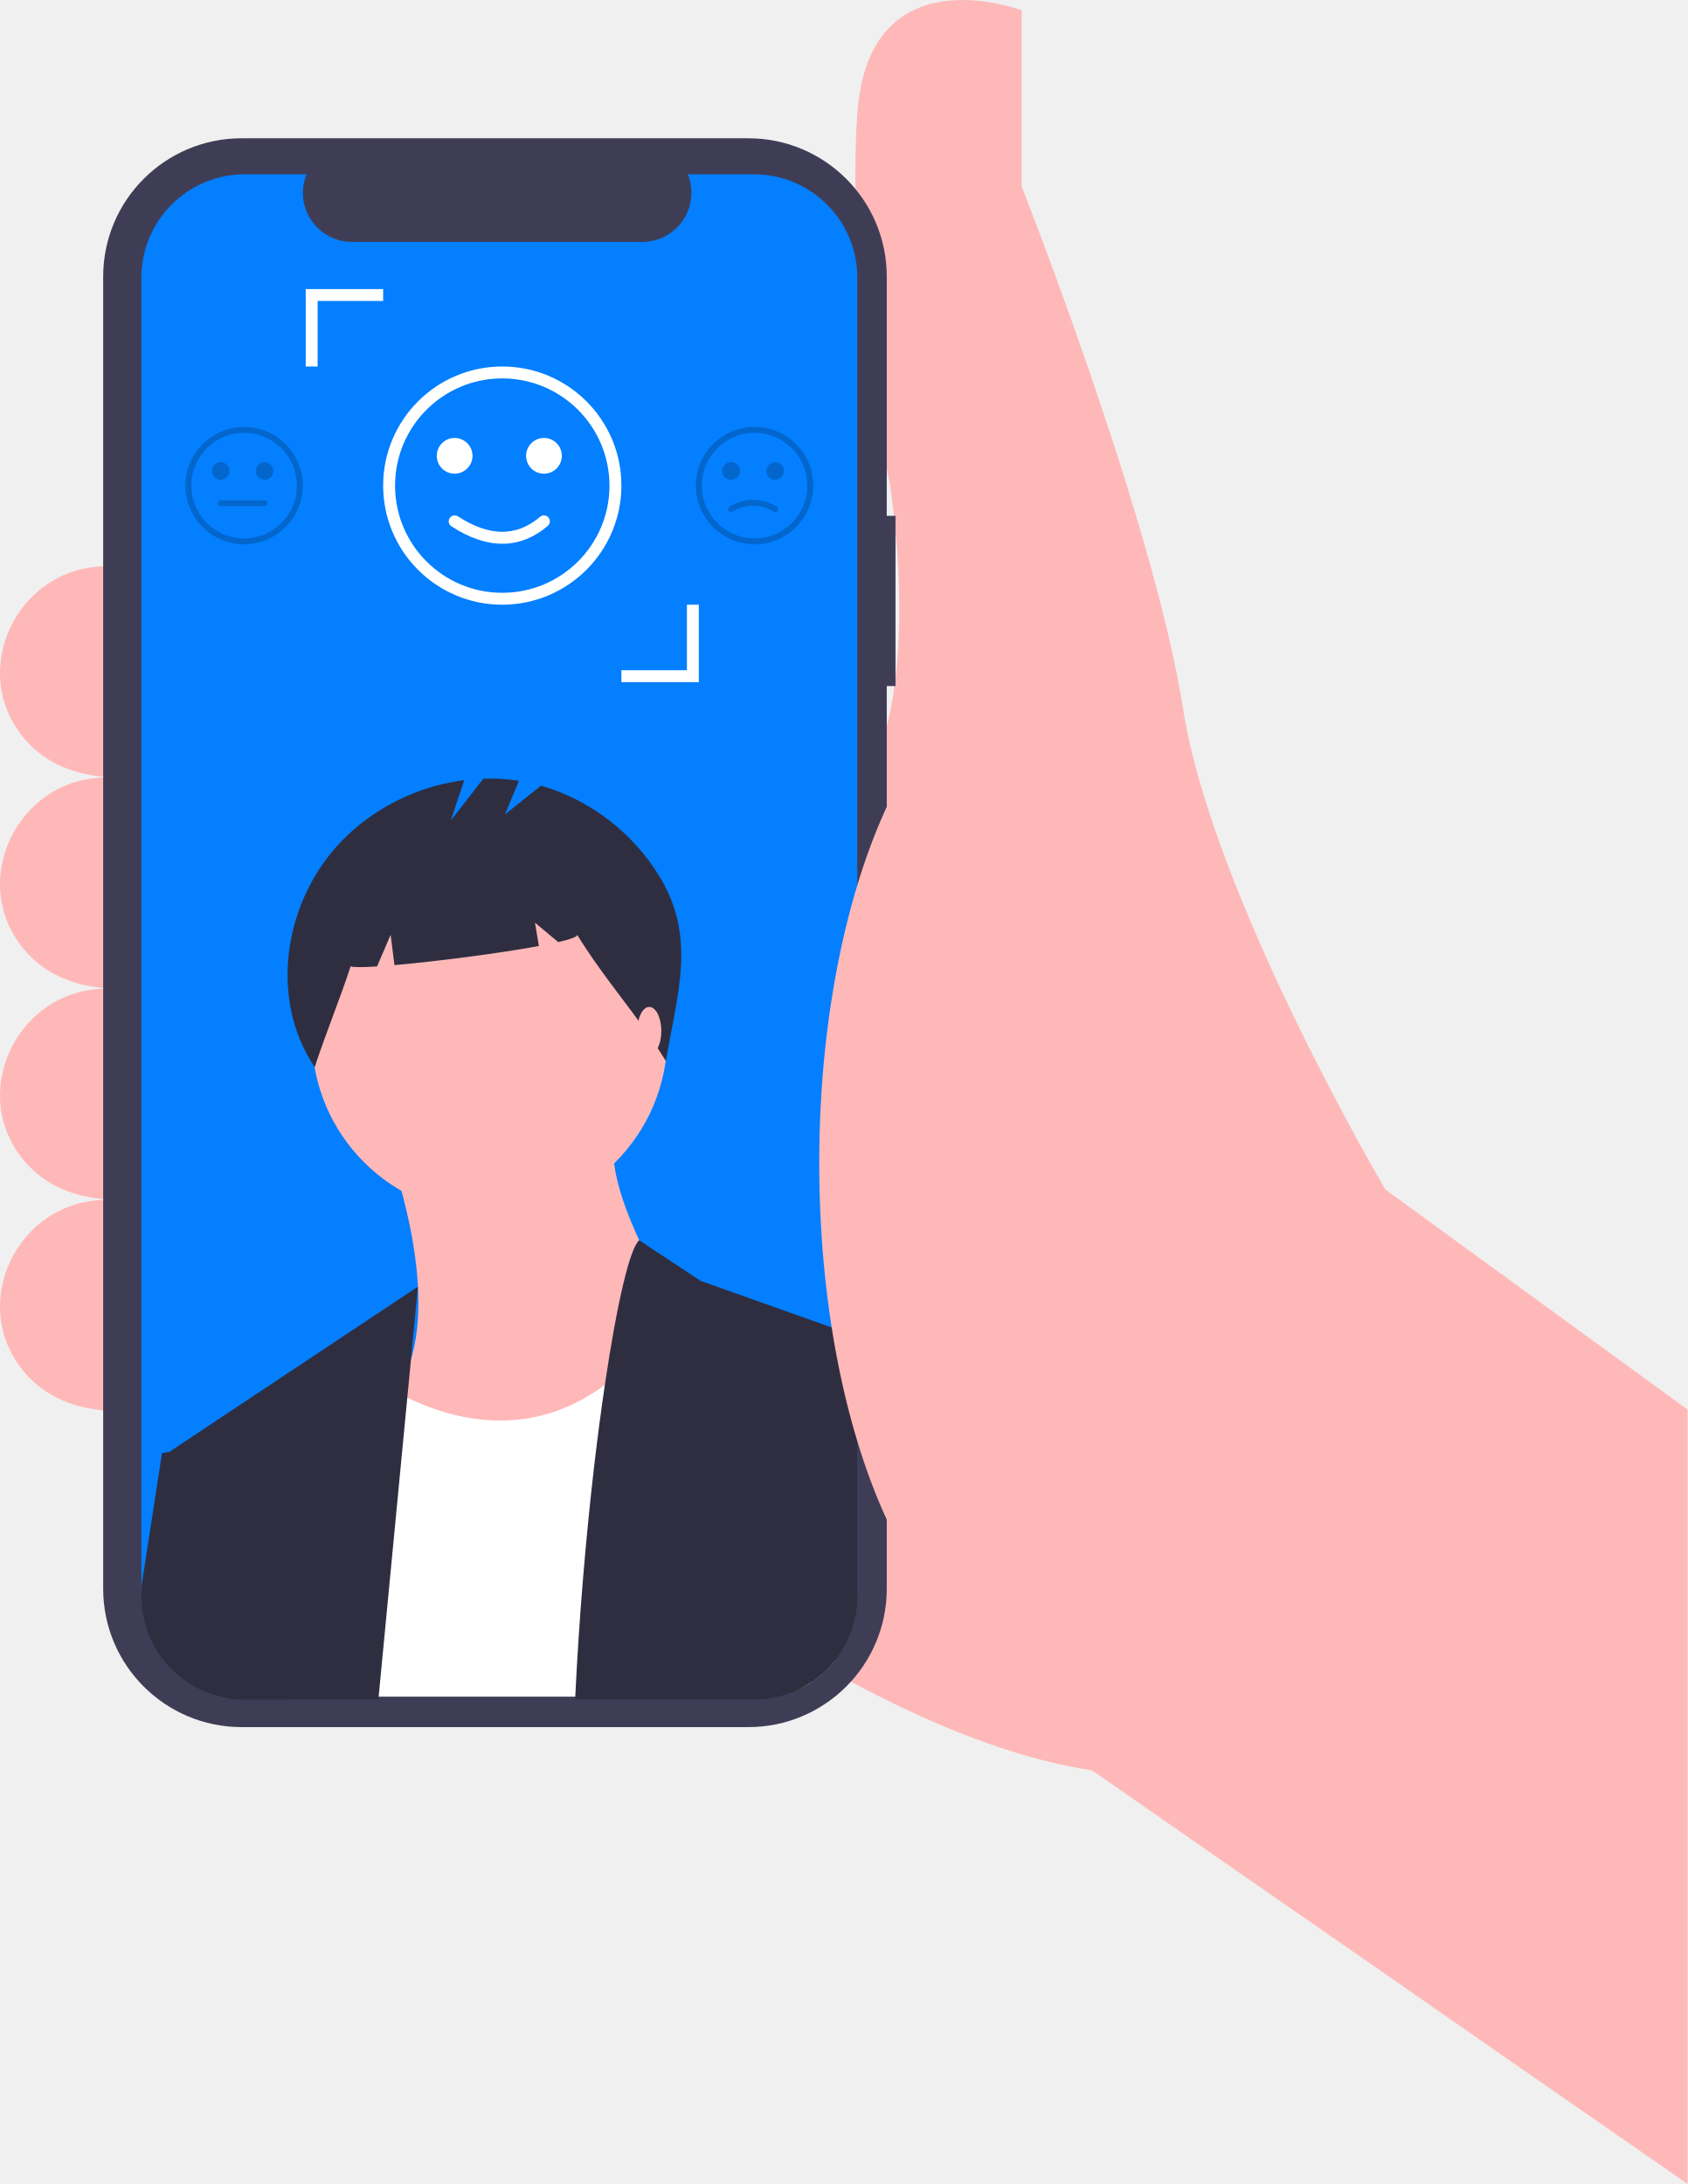
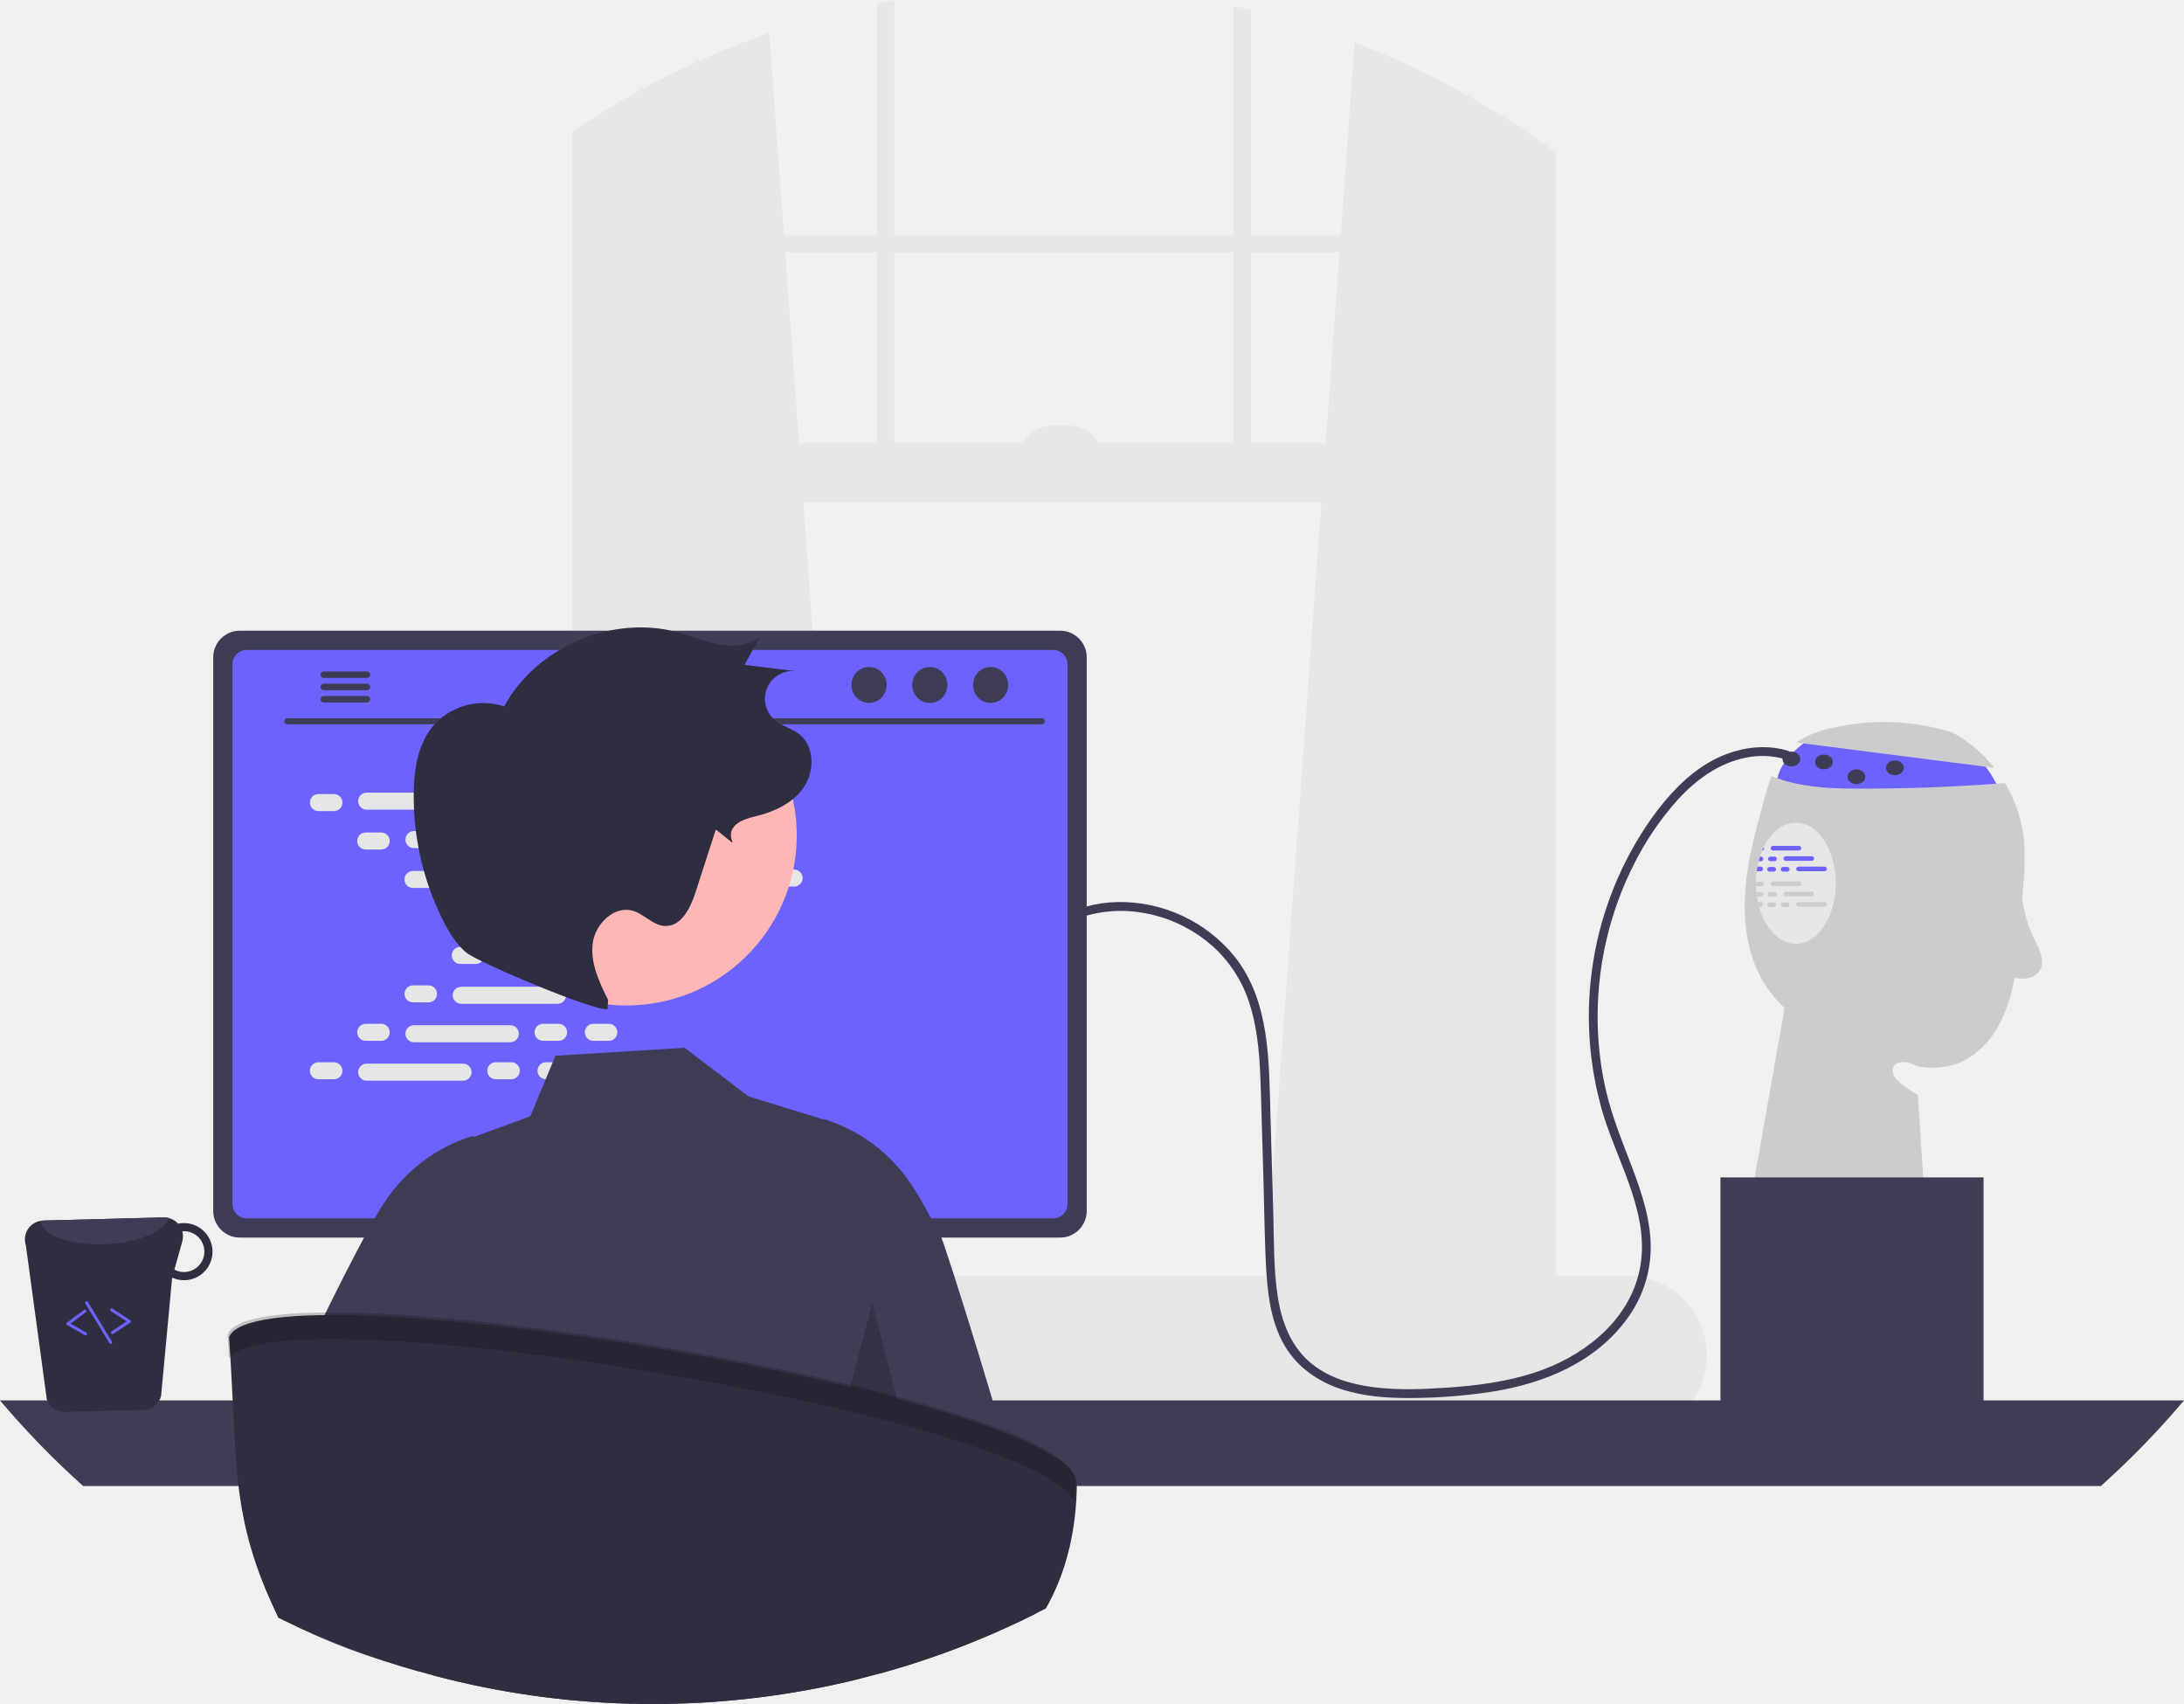
- <svg xmlns="http://www.w3.org/2000/svg" id="b878182f-c13f-4955-8361-14219c844ca9" data-name="Layer 1" width="608.157" height="787.141" viewBox="0 0 608.157 787.141">
-   <path d="M904.078,564.467,795.186,485.176s-62.375-105.721-72.947-173.382S664.092,123.611,664.092,123.611V60.178S609.117,39.034,604.888,97.181,616.518,230.389,616.518,230.389s15.858,95.149-20.087,119.465L465.337,564.467S591.145,679.703,689.465,694.504L904.078,843.57Z" transform="translate(-295.9216 -56.42973)" fill="#ffb8b8" />
-   <path d="M337.943,260.519h-3.59c-32.341,0-50.52,38.182-29.27,62.561,6.84,7.847,17.236,13.279,32.859,13.558Z" transform="translate(-295.9216 -56.42973)" fill="#ffb8b8" />
-   <path d="M337.943,336.638h-3.59c-32.341,0-50.52,38.182-29.27,62.561,6.84,7.847,17.236,13.279,32.859,13.558Z" transform="translate(-295.9216 -56.42973)" fill="#ffb8b8" />
-   <path d="M337.943,412.758h-3.59c-32.341,0-50.52,38.182-29.27,62.561,6.84,7.847,17.236,13.279,32.859,13.558Z" transform="translate(-295.9216 -56.42973)" fill="#ffb8b8" />
-   <path d="M337.943,488.877h-3.59c-32.341,0-50.52,38.182-29.27,62.561,6.84,7.847,17.236,13.279,32.859,13.558Z" transform="translate(-295.9216 -56.42973)" fill="#ffb8b8" />
-   <path d="M618.632,242.345h-3.146V156.152a49.886,49.886,0,0,0-49.886-49.886H382.989a49.886,49.886,0,0,0-49.886,49.886V629.012a49.886,49.886,0,0,0,49.886,49.886H565.6a49.886,49.886,0,0,0,49.886-49.886V303.698H618.632Z" transform="translate(-295.9216 -56.42973)" fill="#3f3d56" />
-   <path d="M604.867,156.501V628.661a37.403,37.403,0,0,1-13.68,28.862,34.617,34.617,0,0,1-2.95,2.167,37.086,37.086,0,0,1-20.626,6.227H384.122a36.828,36.828,0,0,1-8.828-1.057,37.255,37.255,0,0,1-28.428-36.199V156.501a37.259,37.259,0,0,1,37.256-37.256h22.265a17.695,17.695,0,0,0,16.387,24.379H527.384a17.717,17.717,0,0,0,16.397-24.379h23.829A37.259,37.259,0,0,1,604.867,156.501Z" transform="translate(-295.9216 -56.42973)" fill="#037fff" />
-   <path d="M437.36,475.053s18.012,50.032,4.003,78.05,22.014,60.039,22.014,60.039,94.061-48.031,82.053-72.047S513.409,485.059,517.412,465.046Z" transform="translate(-295.9216 -56.42973)" fill="#ffb8b8" />
-   <circle cx="176.461" cy="373.594" r="64.041" fill="#ffb8b8" />
-   <path d="M596.896,654.744a37.253,37.253,0,0,1-5.709,5.836,34.617,34.617,0,0,1-2.95,2.167c-5.91,3.933-12.993,5.17-20.626,5.17H405.541l2.802-77.789,18.015-40.026a83.594,83.594,0,0,0,12.93,8.341c1.078.581,2.22,1.163,3.415,1.734,16.873,8.151,44.456,15.319,71.192-4.641,8.415-6.28,16.746-15.256,24.644-27.731l49.921,28.302,2.622,30.659Z" transform="translate(-295.9216 -56.42973)" fill="#fff" />
-   <path d="M446.529,520.151l-2.506,26.187-1.322,13.839-1.977,20.605L432.278,668.974H384.122a36.828,36.828,0,0,1-8.828-1.057l-18.988-87.801.55-.359Z" transform="translate(-295.9216 -56.42973)" fill="#2f2e41" />
-   <path d="M604.867,538.144V631.718a37.403,37.403,0,0,1-13.68,28.862,34.617,34.617,0,0,1-2.95,2.167,37.086,37.086,0,0,1-20.626,6.227H503.174c1.406-29.57,3.891-58.432,6.798-83.572,1.248-10.71,2.569-20.742,3.922-29.866,4.356-29.412,9.029-49.382,12.38-52.078l22.159,14.621Z" transform="translate(-295.9216 -56.42973)" fill="#2f2e41" />
-   <path d="M402.338,652.164l-2.305,16.81h-15.911a36.828,36.828,0,0,1-8.828-1.057A37.255,37.255,0,0,1,346.866,631.718v-3.383l7.443-48.219,2.548-.359,11.46-1.639Z" transform="translate(-295.9216 -56.42973)" fill="#2f2e41" />
-   <path d="M604.867,550.345V631.718a37.403,37.403,0,0,1-13.68,28.862,34.617,34.617,0,0,1-2.95,2.167l-9.79-42.606,12.634-33.376Z" transform="translate(-295.9216 -56.42973)" fill="#2f2e41" />
-   <path d="M533.453,372.102a74.816,74.816,0,0,0-42.558-32.535L477.883,349.976l5.059-12.141a68.871,68.871,0,0,0-12.86-.743L458.374,352.144l4.845-14.537c-20.229,2.579-39.461,13.598-51.118,30.406-14.9,21.485-17.415,51.364-2.76,73.017,4.023-12.363,8.906-23.964,12.929-36.327.928.397,4.446.372,9.532.046l4.895-11.421,1.367,10.938c15.171-1.322,37.672-4.223,52.055-6.882l-1.398-8.391,8.367,6.973c4.406-1.014,7.023-1.934,6.806-2.637,10.696,17.244,21.295,28.258,31.991,45.502C539.946,414.508,547.114,394.29,533.453,372.102Z" transform="translate(-295.9216 -56.42973)" fill="#2f2e41" />
-   <ellipse cx="233.985" cy="371.582" rx="4.335" ry="8.671" fill="#ffb8b8" />
-   <ellipse cx="375.042" cy="419.232" rx="79.819" ry="178.668" fill="#ffb8b8" />
-   <path d="M383.89,252.59a21.144,21.144,0,1,1,21.144-21.144A21.168,21.168,0,0,1,383.89,252.59Zm0-40.174a19.03,19.03,0,1,0,19.03,19.03A19.051,19.051,0,0,0,383.89,212.416Z" transform="translate(-295.9216 -56.42973)" opacity="0.2" />
-   <circle cx="79.511" cy="169.73" r="3.172" opacity="0.2" />
-   <circle cx="95.369" cy="169.73" r="3.172" opacity="0.2" />
-   <path d="M391.291,238.847H375.432a1.057,1.057,0,0,1,0-2.114h15.858a1.057,1.057,0,0,1,0,2.114Z" transform="translate(-295.9216 -56.42973)" opacity="0.2" />
-   <path d="M567.845,252.59a21.144,21.144,0,1,1,21.144-21.144A21.168,21.168,0,0,1,567.845,252.59Zm0-40.174a19.03,19.03,0,1,0,19.03,19.03A19.052,19.052,0,0,0,567.845,212.416Z" transform="translate(-295.9216 -56.42973)" opacity="0.2" />
-   <circle cx="263.465" cy="169.73" r="3.172" opacity="0.2" />
-   <circle cx="279.323" cy="169.73" r="3.172" opacity="0.2" />
-   <path d="M575.244,240.961a1.055,1.055,0,0,1-.527-.141,13.822,13.822,0,0,0-14.803,0,1.057,1.057,0,1,1-1.055-1.833,15.978,15.978,0,0,1,16.913,0,1.057,1.057,0,0,1-.529,1.973Z" transform="translate(-295.9216 -56.42973)" opacity="0.2" />
-   <path d="M476.925,274.375a42.929,42.929,0,1,1,42.929-42.929A42.978,42.978,0,0,1,476.925,274.375Zm0-81.565a38.636,38.636,0,1,0,38.636,38.636A38.68,38.68,0,0,0,476.925,192.81Z" transform="translate(-295.9216 -56.42973)" fill="#fff" />
-   <circle cx="163.831" cy="164.284" r="6.439" fill="#fff" />
-   <circle cx="196.028" cy="164.284" r="6.439" fill="#fff" />
-   <path d="M476.948,252.405q-8.661,0-18.362-6.279a2.146,2.146,0,0,1,2.335-3.601c11.377,7.375,21.07,7.429,29.642.163a2.146,2.146,0,0,1,2.775,3.274C488.273,250.257,482.795,252.405,476.948,252.405Z" transform="translate(-295.9216 -56.42973)" fill="#fff" />
-   <polygon points="251.836 245.849 223.932 245.849 223.932 241.557 247.543 241.557 247.543 217.946 251.836 217.946 251.836 245.849" fill="#fff" />
-   <polygon points="114.463 132.087 110.17 132.087 110.17 104.183 138.074 104.183 138.074 108.476 114.463 108.476 114.463 132.087" fill="#fff" />
+ <svg xmlns="http://www.w3.org/2000/svg" data-name="Layer 1" width="738.82" height="576.27" viewBox="0 0 738.82 576.27">
+   <path d="M844.969,410.389s-17.37,9.661-12.37,20.661,76,2,76,2-5-15-14-18S844.969,410.389,844.969,410.389Z" transform="translate(-230.59 -161.865)" fill="#6c63ff" />
+   <path d="M838.197,412.965a33.803,33.803,0,0,1,11.446-4.733,77.516,77.516,0,0,1,41.177,1.284l-.245-.199a45.946,45.946,0,0,1,14.666,12.228Z" transform="translate(-230.59 -161.865)" fill="#ccc" />
+   <path d="M915.119,460.27q-.36,5.385-.72,10.76a172.674,172.674,0,0,1-2.45,22.38c-1.22,6.19-3.16,12.33-6.63,17.6-3.47,5.26-8.62,9.61-14.72,11.21a26.973,26.973,0,0,1-11.42.25c-7.13-4.05-11.96,1.13-4.84,6.4a55.187,55.187,0,0,0,5.03,3.31l3.23,49.87-60-13,11.71-66.34a39.59,39.59,0,0,1-4.9-5.35c-6.71-8.91-9.02-20.52-8.58-31.66.45-11.15,3.42-22.02,6.37-32.77a84.278,84.278,0,0,1,2.72-8.61c1.31.54,2.64,1.03,3.99,1.44,8.63,2.62,17.8,2.83,26.82,2.82q24.075-.015,48.09-1.88a46.142,46.142,0,0,1,6.53,19.94A92.569,92.569,0,0,1,915.119,460.27Z" transform="translate(-230.59 -161.865)" fill="#ccc" />
+   <path d="M658.5,595.645l92.37,8.2.99.09V209.795q-.495-.345-.99-.69a288.323,288.323,0,0,0-62.01-32.94l-4.72,65.1-.43,5.96-4.67,64.56L677.6,331.645l-18.93,261.7Z" transform="translate(-230.59 -161.865)" fill="#e6e6e6" />
+   <path d="M430.07,202.455c-.66.42-1.32.84-1.98,1.28v400.2l1.98-.18,91.37-8.11-.17-2.3L502.34,331.645l-1.44-19.86-4.67-64.56-.43-5.96-4.95-68.27A287.687,287.687,0,0,0,430.07,202.455Z" transform="translate(-230.59 -161.865)" fill="#e6e6e6" />
+   <path d="M428.09,203.735c-1.33.86-2.66,1.74-3.97,2.63v403.03c0,10.07,5.97,18.51,13.95,20.66a15.249,15.249,0,0,0,4,.53h296.8a15.118,15.118,0,0,0,3.99-.53,17.06,17.06,0,0,0,7.78-4.66,22.919,22.919,0,0,0,6.18-16V213.375c-1.64-1.21-3.29-2.41-4.96-3.58q-.495-.345-.99-.69v400.29a16.108,16.108,0,0,1-.46,3.85c-1.41,5.95-6.06,10.31-11.54,10.31H442.07c-6.62,0-12-6.35-12-14.16V202.455C429.41,202.875,428.75,203.295,428.09,203.735Z" transform="translate(-230.59 -161.865)" fill="#e6e6e6" />
+   <rect x="196.503" y="79.404" width="326.752" height="5.959" fill="#e6e6e6" />
+   <path d="M653.77,165.255c-1.98-.49-3.96-.95-5.96-1.38v161.81h5.96Z" transform="translate(-230.59 -161.865)" fill="#e6e6e6" />
+   <path d="M533.13,161.865c-1.99.37-3.98.75-5.96,1.16v162.66h5.96Z" transform="translate(-230.59 -161.865)" fill="#e6e6e6" />
+   <path d="M363.03,620.155a26.711,26.711,0,0,0,1.93,9.98,25.54,25.54,0,0,0,1.75,3.56,27.096,27.096,0,0,0,3.02,4.18,26.76,26.76,0,0,0,20.12,9.11H781.16a26.82,26.82,0,0,0,0-53.64H389.85A26.846,26.846,0,0,0,363.03,620.155Z" transform="translate(-230.59 -161.865)" fill="#e6e6e6" />
+   <rect x="427.093" y="311.784" width="324.766" height="19.863" transform="translate(948.3611 481.5662) rotate(-180)" fill="#e6e6e6" />
+   <path d="M575.571,305.825h27.809a0,0,0,0,1,0,0v0a10.925,10.925,0,0,1-10.925,10.925h-5.959a10.925,10.925,0,0,1-10.925-10.925v0A0,0,0,0,1,575.571,305.825Z" transform="translate(948.3611 460.7097) rotate(-180)" fill="#e6e6e6" />
+   <path d="M230.59,635.475a289.004,289.004,0,0,0,28.12,28.95H941.29a289.004,289.004,0,0,0,28.12-28.95Z" transform="translate(-230.59 -161.865)" fill="#3f3d56" />
+   <path d="M415.75,538.665v102.56H487.6V538.665a3.448,3.448,0,0,0-2.43-3.3,3.175,3.175,0,0,0-1.03-.16H419.22A3.463,3.463,0,0,0,415.75,538.665Zm28.04,35.24a7.67,7.67,0,0,1,15.34,0v11.9a7.67,7.67,0,0,1-15.34,0Z" transform="translate(-230.59 -161.865)" fill="#2f2e41" />
+   <path d="M415.53,637.945v9.89a1.946,1.946,0,0,0,1.93,1.94h68.43a1.94,1.94,0,0,0,1.93-1.94v-9.89Z" transform="translate(-230.59 -161.865)" fill="#3f3d56" />
+   <path d="M302.72,384.145v187.26a9.007,9.007,0,0,0,9,9h277.5a9.007,9.007,0,0,0,9-9V384.145a9.011,9.011,0,0,0-9-8.99H311.72A9.012,9.012,0,0,0,302.72,384.145Z" transform="translate(-230.59 -161.865)" fill="#3f3d56" />
+   <path d="M309.23,386.475v182.62a4.818,4.818,0,0,0,4.81,4.81H586.91a4.818,4.818,0,0,0,4.81-4.81V386.475a4.82,4.82,0,0,0-4.81-4.82H314.04A4.821,4.821,0,0,0,309.23,386.475Z" transform="translate(-230.59 -161.865)" fill="#6c63ff" />
+   <path d="M364.87,652.105a2.948,2.948,0,0,0,2.32,1.11H529.53a2.987,2.987,0,0,0,2.92-3.6l-2.52-11.97a2.993,2.993,0,0,0-1.86-2.17,2.895,2.895,0,0,0-1.06-.2H369.7a2.894,2.894,0,0,0-1.06.2,2.992,2.992,0,0,0-1.86,2.17l-2.52,11.97A2.985,2.985,0,0,0,364.87,652.105Z" transform="translate(-230.59 -161.865)" fill="#2f2e41" />
+   <rect x="520.857" y="637.431" width="5" height="3" rx="0.488" transform="translate(816.124 1115.997) rotate(-180)" fill="#3f3d56" />
+   <rect x="510.857" y="637.431" width="5" height="3" rx="0.488" transform="translate(796.124 1115.997) rotate(-180)" fill="#3f3d56" />
+   <rect x="500.857" y="637.431" width="5" height="3" rx="0.488" transform="translate(776.124 1115.997) rotate(-180)" fill="#3f3d56" />
+   <rect x="490.857" y="637.431" width="5" height="3" rx="0.488" transform="translate(756.124 1115.997) rotate(-180)" fill="#3f3d56" />
+   <rect x="480.857" y="637.431" width="5" height="3" rx="0.488" transform="translate(736.124 1115.997) rotate(-180)" fill="#3f3d56" />
+   <rect x="470.857" y="637.431" width="5" height="3" rx="0.488" transform="translate(716.124 1115.997) rotate(-180)" fill="#3f3d56" />
+   <rect x="460.857" y="637.431" width="5" height="3" rx="0.488" transform="translate(696.124 1115.997) rotate(-180)" fill="#3f3d56" />
+   <rect x="450.857" y="637.431" width="5" height="3" rx="0.488" transform="translate(676.124 1115.997) rotate(-180)" fill="#3f3d56" />
+   <rect x="440.857" y="637.431" width="5" height="3" rx="0.488" transform="translate(656.124 1115.997) rotate(-180)" fill="#3f3d56" />
+   <rect x="430.857" y="637.431" width="5" height="3" rx="0.488" transform="translate(636.124 1115.997) rotate(-180)" fill="#3f3d56" />
+   <rect x="420.857" y="637.431" width="5" height="3" rx="0.488" transform="translate(616.124 1115.997) rotate(-180)" fill="#3f3d56" />
+   <rect x="410.857" y="637.431" width="5" height="3" rx="0.488" transform="translate(596.124 1115.997) rotate(-180)" fill="#3f3d56" />
+   <rect x="400.857" y="637.431" width="5" height="3" rx="0.488" transform="translate(576.124 1115.997) rotate(-180)" fill="#3f3d56" />
+   <rect x="390.857" y="637.431" width="5" height="3" rx="0.488" transform="translate(556.124 1115.997) rotate(-180)" fill="#3f3d56" />
+   <rect x="380.857" y="637.431" width="5" height="3" rx="0.488" transform="translate(536.124 1115.997) rotate(-180)" fill="#3f3d56" />
+   <rect x="370.857" y="637.431" width="5" height="3" rx="0.488" transform="translate(516.124 1115.997) rotate(-180)" fill="#3f3d56" />
+   <rect x="520.975" y="642.431" width="5" height="3" rx="0.488" transform="translate(816.3603 1125.997) rotate(-180)" fill="#3f3d56" />
+   <rect x="510.975" y="642.431" width="5" height="3" rx="0.488" transform="translate(796.3603 1125.997) rotate(-180)" fill="#3f3d56" />
+   <rect x="500.975" y="642.431" width="5" height="3" rx="0.488" transform="translate(776.3603 1125.997) rotate(-180)" fill="#3f3d56" />
+   <rect x="490.975" y="642.431" width="5" height="3" rx="0.488" transform="translate(756.3603 1125.997) rotate(-180)" fill="#3f3d56" />
+   <rect x="480.975" y="642.431" width="5" height="3" rx="0.488" transform="translate(736.3603 1125.997) rotate(-180)" fill="#3f3d56" />
+   <rect x="470.975" y="642.431" width="5" height="3" rx="0.488" transform="translate(716.3603 1125.997) rotate(-180)" fill="#3f3d56" />
+   <rect x="460.975" y="642.431" width="5" height="3" rx="0.488" transform="translate(696.3603 1125.997) rotate(-180)" fill="#3f3d56" />
+   <rect x="450.975" y="642.431" width="5" height="3" rx="0.488" transform="translate(676.3603 1125.997) rotate(-180)" fill="#3f3d56" />
+   <rect x="440.975" y="642.431" width="5" height="3" rx="0.488" transform="translate(656.3603 1125.997) rotate(-180)" fill="#3f3d56" />
+   <rect x="430.975" y="642.431" width="5" height="3" rx="0.488" transform="translate(636.3603 1125.997) rotate(-180)" fill="#3f3d56" />
+   <rect x="420.975" y="642.431" width="5" height="3" rx="0.488" transform="translate(616.3603 1125.997) rotate(-180)" fill="#3f3d56" />
+   <rect x="410.975" y="642.431" width="5" height="3" rx="0.488" transform="translate(596.3603 1125.997) rotate(-180)" fill="#3f3d56" />
+   <rect x="400.975" y="642.431" width="5" height="3" rx="0.488" transform="translate(576.3603 1125.997) rotate(-180)" fill="#3f3d56" />
+   <rect x="390.975" y="642.431" width="5" height="3" rx="0.488" transform="translate(556.3603 1125.997) rotate(-180)" fill="#3f3d56" />
+   <rect x="380.975" y="642.431" width="5" height="3" rx="0.488" transform="translate(536.3603 1125.997) rotate(-180)" fill="#3f3d56" />
+   <rect x="370.975" y="642.431" width="5" height="3" rx="0.488" transform="translate(516.3603 1125.997) rotate(-180)" fill="#3f3d56" />
+   <rect x="437.975" y="648.431" width="40" height="3" rx="0.488" transform="translate(685.3603 1137.997) rotate(-180)" fill="#3f3d56" />
+   <path d="M327.752,406.812H583.075a1.016,1.016,0,0,0,0-2.031H327.752a1.016,1.016,0,0,0,0,2.031Z" transform="translate(-230.59 -161.865)" fill="#3f3d56" />
+   <ellipse cx="335.105" cy="231.649" rx="5.95" ry="6.083" fill="#3f3d56" />
+   <ellipse cx="314.549" cy="231.649" rx="5.95" ry="6.083" fill="#3f3d56" />
+   <ellipse cx="293.993" cy="231.649" rx="5.95" ry="6.083" fill="#3f3d56" />
+   <path d="M339.04,390.045a1.095,1.095,0,0,0,1.09,1.1h14.6a1.105,1.105,0,0,0,0-2.21h-14.6A1.103,1.103,0,0,0,339.04,390.045Z" transform="translate(-230.59 -161.865)" fill="#3f3d56" />
+   <path d="M339.04,394.195a1.095,1.095,0,0,0,1.09,1.1h14.6a1.105,1.105,0,0,0,0-2.21h-14.6A1.103,1.103,0,0,0,339.04,394.195Z" transform="translate(-230.59 -161.865)" fill="#3f3d56" />
+   <path d="M339.04,398.335a1.103,1.103,0,0,0,1.09,1.11h14.6a1.105,1.105,0,0,0,0-2.21h-14.6A1.095,1.095,0,0,0,339.04,398.335Z" transform="translate(-230.59 -161.865)" fill="#3f3d56" />
+   <rect x="104.836" y="268.543" width="11.006" height="5.76" rx="2.88" fill="#e6e6e6" />
+   <rect x="164.836" y="268.543" width="11.006" height="5.76" rx="2.88" fill="#e6e6e6" />
+   <rect x="181.836" y="268.543" width="11.006" height="5.76" rx="2.88" fill="#e6e6e6" />
+   <rect x="121.156" y="268.063" width="38.366" height="5.76" rx="2.88" fill="#e6e6e6" />
+   <rect x="201.156" y="268.063" width="38.366" height="5.76" rx="2.88" fill="#e6e6e6" />
+   <rect x="120.836" y="281.543" width="11.006" height="5.76" rx="2.88" fill="#e6e6e6" />
+   <rect x="180.836" y="281.543" width="11.006" height="5.76" rx="2.88" fill="#e6e6e6" />
+   <rect x="197.836" y="281.543" width="11.006" height="5.76" rx="2.88" fill="#e6e6e6" />
+   <rect x="137.156" y="281.063" width="38.366" height="5.76" rx="2.88" fill="#e6e6e6" />
+   <rect x="217.156" y="281.063" width="38.366" height="5.76" rx="2.88" fill="#e6e6e6" />
+   <rect x="136.836" y="294.543" width="11.006" height="5.76" rx="2.88" fill="#e6e6e6" />
+   <rect x="196.836" y="294.543" width="11.006" height="5.76" rx="2.88" fill="#e6e6e6" />
+   <rect x="213.836" y="294.543" width="11.006" height="5.76" rx="2.88" fill="#e6e6e6" />
+   <rect x="153.156" y="294.063" width="38.366" height="5.76" rx="2.88" fill="#e6e6e6" />
+   <rect x="233.156" y="294.063" width="38.366" height="5.76" rx="2.88" fill="#e6e6e6" />
+   <rect x="152.836" y="307.543" width="11.006" height="5.76" rx="2.88" fill="#e6e6e6" />
+   <rect x="212.836" y="307.543" width="11.006" height="5.76" rx="2.88" fill="#e6e6e6" />
+   <rect x="229.836" y="307.543" width="11.006" height="5.76" rx="2.88" fill="#e6e6e6" />
+   <rect x="169.156" y="307.063" width="38.366" height="5.76" rx="2.88" fill="#e6e6e6" />
+   <rect x="164.836" y="359.237" width="11.006" height="5.76" rx="2.88" fill="#e6e6e6" />
+   <rect x="181.836" y="359.237" width="11.006" height="5.76" rx="2.88" fill="#e6e6e6" />
+   <rect x="201.156" y="359.717" width="38.366" height="5.76" rx="2.88" fill="#e6e6e6" />
+   <rect x="104.836" y="359.237" width="11.006" height="5.76" rx="2.88" fill="#e6e6e6" />
+   <rect x="121.156" y="359.717" width="38.366" height="5.76" rx="2.88" fill="#e6e6e6" />
+   <rect x="120.836" y="346.237" width="11.006" height="5.76" rx="2.88" fill="#e6e6e6" />
+   <rect x="180.836" y="346.237" width="11.006" height="5.76" rx="2.88" fill="#e6e6e6" />
+   <rect x="197.836" y="346.237" width="11.006" height="5.76" rx="2.88" fill="#e6e6e6" />
+   <rect x="137.156" y="346.717" width="38.366" height="5.76" rx="2.88" fill="#e6e6e6" />
+   <rect x="136.836" y="333.237" width="11.006" height="5.76" rx="2.88" fill="#e6e6e6" />
+   <rect x="196.836" y="333.237" width="11.006" height="5.76" rx="2.88" fill="#e6e6e6" />
+   <rect x="213.836" y="333.237" width="11.006" height="5.76" rx="2.88" fill="#e6e6e6" />
+   <rect x="153.156" y="333.717" width="38.366" height="5.76" rx="2.88" fill="#e6e6e6" />
+   <rect x="152.836" y="320.237" width="11.006" height="5.76" rx="2.88" fill="#e6e6e6" />
+   <rect x="212.836" y="320.237" width="11.006" height="5.76" rx="2.88" fill="#e6e6e6" />
+   <rect x="229.836" y="320.237" width="11.006" height="5.76" rx="2.88" fill="#e6e6e6" />
+   <rect x="169.156" y="320.717" width="38.366" height="5.76" rx="2.88" fill="#e6e6e6" />
+   <path d="M324.69,708.905c.61.31,1.23.62,1.84.92,15.8,7.9,28.44,12.39,45.73,17.31,1.46-16.3,2.87-44.95,4.24-62.71.36-4.61.72-8.48,1.07-11.21a15.182,15.182,0,0,1,.88-4.25l-.06,4.25-.15,11.21-.87,64.11a288.588,288.588,0,0,0,65.84,9.49c1.16.03,2.3.05,3.4.07.39.01.77.02,1.15.02,1.25.01,2.49.02,3.74.02a289.271,289.271,0,0,0,69.54-8.43c-.49-16.13-.98-44.46-1.45-65.28-.1-4.07-.19-7.86-.29-11.21-.19-7.16-.39-12.32-.58-14.05a4.361,4.361,0,0,1,.39.97,97.154,97.154,0,0,1,1.89,13.08c.35,3.35.7,7.14,1.05,11.21,1.86,21.63,3.8,51.04,5.8,63.51a285.473,285.473,0,0,0,34.97-12.03q9-3.75,17.68-8.09c-1.1-7.2-2.25-15.27-3.43-23.64-.92-6.49-1.87-13.16-2.84-19.75-1.5-10.18-23.79-81.32-25.2-84.02-1.21-2.31-2.36-4.49-3.45-6.5-2.64-4.88-4.88-8.77-6.54-11.23a55.257,55.257,0,0,0-29.28-22.21l-.3-.08-.21.09-20.45-6.28-2.99-.92-2.01-.62-7.08-5.39-3.85-2.93-3.61-2.75-7.06-5.37-43.71,2.69-8.51,20.49-19.06,6.97-.33-.15-.29-.12-.3.08a55.306,55.306,0,0,0-29.28,22.21c-.94,1.41-2.08,3.27-3.37,5.52-1.1,1.91-2.3,4.09-3.6,6.5-1.85,3.43-3.87,7.3-6.01,11.49-.47.92-.95,1.86-1.43,2.81q-1.335,2.64-2.71,5.39c-2.13,4.25-4.33,8.69-6.53,13.2-1.91,3.91-3.84,11.95-5.74,22.18-1.57,8.5-3.13,18.52-4.64,28.95-1.98,13.52.13,29.71-1.66,42.15C324.92,707.365,324.8,708.135,324.69,708.905Z" transform="translate(-230.59 -161.865)" fill="#3f3d56" />
+   <polygon points="303.59 473.566 295.093 440.774 287.59 469.07 303.59 473.566" opacity="0.2" />
+   <path d="M308.07,614.065c3.04,41.88-.11,60.32,16.67,94.85a286.159,286.159,0,0,0,47.52,18.22q2.55.72,5.11,1.4a288.588,288.588,0,0,0,65.84,9.49c1.16.03,2.3.05,3.4.07.39.01.77.02,1.15.02,1.25.01,2.49.02,3.74.02a289.271,289.271,0,0,0,69.54-8.43q3.42-.84,6.81-1.77a285.473,285.473,0,0,0,34.97-12.03q9-3.75,17.68-8.09c1.31-.66,2.62-1.32,3.91-2,6.63-11.66,10.4-25.84,10.48-42.88C590.3,633.575,318.21,588.745,308.07,614.065Z" transform="translate(-230.59 -161.865)" fill="#2f2e41" />
+   <path d="M308.078,621.237c-.155-2.593-.329-5.271-.531-8.06,10.14-25.32,282.23,19.51,286.82,48.87-.013,2.692-.128,5.304-.321,7.855C582.93,640.924,324.441,598.316,308.078,621.237Z" transform="translate(-230.59 -161.865)" opacity="0.2" />
+   <path d="M246.419,635.051a6.416,6.416,0,0,0,6.183,4.331L279.094,638.7a6.328,6.328,0,0,0,5.981-4.657l3.749-40.087a9.794,9.794,0,0,0,4.238.871A9.661,9.661,0,0,0,292.577,575.51a8.184,8.184,0,0,0-1.736.181,6.548,6.548,0,0,0-4.874-2.103l-40.751,1.052a5.854,5.854,0,0,0-1.005.125,6.365,6.365,0,0,0-4.873,8.265Zm43.173-43.817,2.668-9.553a6.506,6.506,0,0,0,.02-3.375c.129-0.0.244-.062.373-.062a6.91,6.91,0,0,1,.324,13.817A6.505,6.505,0,0,1,289.593,591.234Z" transform="translate(-230.59 -161.865)" fill="#2f2e41" />
+   <path d="M244.211,574.765c.868,4.964,10.629,8.454,22.366,7.847,10.793-.497,19.617-4.287,21.234-8.779a6.025,6.025,0,0,0-1.844-.246l-40.751,1.052A5.854,5.854,0,0,0,244.211,574.765Z" transform="translate(-230.59 -161.865)" fill="#3f3d56" />
+   <path d="M268.728,613.023a.497.497,0,0,0,.151-.066l5.753-3.766a.499.499,0,0,0,0-.836l-5.98-3.917a.5.5,0,1,0-.548.836l5.341,3.498-5.114,3.348a.5.5,0,0,0,.396.903Z" transform="translate(-230.59 -161.865)" fill="#6c63ff" />
+   <path d="M259.641,613.442a.5.5,0,0,0,.126-.918l-5.303-3.04,5.126-3.807a.5.5,0,1,0-.596-.802l-5.739,4.263a.5.5,0,0,0,.049.835l5.965,3.42A.5.5,0,0,0,259.641,613.442Z" transform="translate(-230.59 -161.865)" fill="#6c63ff" />
+   <path d="M268.156,616.323a.482.482,0,0,0,.137-.058.5.5,0,0,0,.168-.687l-8.155-13.408a.5.5,0,0,0-.854.521l8.155,13.408A.5.5,0,0,0,268.156,616.323Z" transform="translate(-230.59 -161.865)" fill="#6c63ff" />
+   <rect x="582.009" y="398.186" width="89" height="78" fill="#3f3d56" />
+   <path d="M914.79,451.101a47.543,47.543,0,0,0,4.144,28.743c1.608,3.279,3.6,7.228,1.642,10.311a6.351,6.351,0,0,1-4.784,2.651,15.579,15.579,0,0,1-5.583-.723" transform="translate(-230.59 -161.865)" fill="#ccc" />
+   <ellipse cx="606.009" cy="256.686" rx="3" ry="2.5" fill="#3f3d56" />
+   <ellipse cx="617.009" cy="257.686" rx="3" ry="2.5" fill="#3f3d56" />
+   <ellipse cx="628.009" cy="262.686" rx="3" ry="2.5" fill="#3f3d56" />
+   <ellipse cx="641.009" cy="259.686" rx="3" ry="2.5" fill="#3f3d56" />
+   <path d="M598.524,471.434c14.57-4.045,30.799.29,42.058,10.22A43.888,43.888,0,0,1,653.461,501.802c2.875,9.259,3.35,19.025,3.651,28.65.333,10.642.622,21.285.932,31.927.296,10.147.33,20.342,1.007,30.472.568,8.501,1.929,17.325,6.478,24.698,4.218,6.835,10.881,11.451,18.412,13.995,7.633,2.579,15.861,3.179,23.868,3.126a184.222,184.222,0,0,0,27.828-2.203c17.487-2.801,34.76-9.947,45.44-24.689a40.91,40.91,0,0,0,7.923-23.028c.225-9.675-2.866-19.046-6.251-27.982-3.295-8.696-6.859-17.264-8.944-26.356a110.576,110.576,0,0,1-2.749-25.943,114.047,114.047,0,0,1,12.229-50.225,98.679,98.679,0,0,1,15.014-22.075c6.168-6.712,13.807-12.253,22.89-14.069a27.638,27.638,0,0,1,13.368.538c1.853.555,2.645-2.34.798-2.893-8.998-2.694-18.774-.646-26.751,4.031-7.844,4.598-14.043,11.496-19.304,18.809A116.169,116.169,0,0,0,772.868,538.54c5.339,17.489,16.95,35.694,11.962,54.621-4.366,16.567-19.492,27.825-35.117,32.911-9.479,3.085-19.418,4.391-29.331,5.066-8.377.571-16.869.934-25.223-.143-7.673-.989-15.565-3.334-21.514-8.485-6.521-5.645-9.501-13.758-10.798-22.083-1.468-9.42-1.252-19.133-1.529-28.638l-.945-32.443c-.534-18.324-.074-38.631-11.995-53.814a49.958,49.958,0,0,0-39.697-18.61,44.882,44.882,0,0,0-10.955,1.618,1.501,1.501,0,0,0,.798,2.893Z" transform="translate(-230.59 -161.865)" fill="#3f3d56" />
+   <path d="M385.556,452.455a57.571,57.571,0,0,0,114.037-15.91l-.114-.817a57.571,57.571,0,0,0-113.905,16.724Z" transform="translate(-230.59 -161.865)" fill="#ffb6b6" />
+   <path d="M436.308,500.059c-2.977-5.996-6.035-12.433-5.227-19.078s7.301-13.015,13.704-11.063c3.829,1.168,6.732,4.935,10.731,5.115,5.502.247,8.635-6.059,10.33-11.299l6.902-21.342c13.313,10.459-3.548-.506,12.944-4.335,6.47-1.502,13.002-4.41,16.781-9.872s3.729-13.913-1.495-18.016c-2.561-2.012-5.963-2.768-8.412-4.916a9.407,9.407,0,0,1,7.457-16.395l-17.566-2.136,5.2-9.48c-3.76,2.984-9.005,3.402-13.732,2.567s-9.183-2.765-13.809-4.047c-22.207-6.153-47.956,4.761-58.977,24.998a22.478,22.478,0,0,0-24.484,7.159c-4.681,5.982-5.932,13.947-6.089,21.541a93.368,93.368,0,0,0,9.662,43.219c2.07,4.172,4.516,8.264,8.033,11.315s43.271,19.955,47.859,19.158" transform="translate(-230.59 -161.865)" fill="#2f2e41" />
+   <path d="M851.599,460.55a29.657,29.657,0,0,1-.99,7.69v.01c-.01.05-.03.1-.04.15-2.02,7.43-6.84,12.65-12.47,12.65-5.6,0-10.4-5.18-12.45-12.55-.14-.51-.26-1.02-.37-1.55-.14-.59-.25-1.2-.34-1.83-.08-.5-.14-1.01-.19-1.53-.07-.72-.12-1.44-.13-2.19v-.01c-.02-.28-.02-.56-.02-.84v-.25l.01-.01a29.297,29.297,0,0,1,.25-3.79c.07-.53.15-1.04.25-1.55.12-.62.25-1.23.41-1.83.13-.53.28-1.04.44-1.55.22-.68.46-1.34.73-1.97.17-.41.35-.81.53-1.2,2.46-5.06,6.42-8.35,10.88-8.35,6.17,0,11.37,6.29,12.98,14.87.02.13.05.26.06.39v.01A29.58,29.58,0,0,1,851.599,460.55Z" transform="translate(-230.59 -161.865)" fill="#e6e6e6" />
+   <path d="M827.349,448.84a.796.796,0,0,1-.66.76c.17-.41.35-.81.53-1.2A.839.839,0,0,1,827.349,448.84Z" transform="translate(-230.59 -161.865)" fill="#6c63ff" />
+   <rect x="599.004" y="286.065" width="10.354" height="1.555" rx="0.777" fill="#6c63ff" />
+   <path d="M827.079,452.34a.781.781,0,0,1-.78.78h-.78c.13-.53.28-1.04.44-1.55h.34A.779.779,0,0,1,827.079,452.34Z" transform="translate(-230.59 -161.865)" fill="#6c63ff" />
+   <rect x="598.108" y="289.703" width="2.97" height="1.555" rx="0.777" fill="#6c63ff" />
+   <rect x="603.323" y="289.573" width="10.354" height="1.555" rx="0.777" fill="#6c63ff" />
+   <rect x="597.838" y="293.211" width="2.97" height="1.555" rx="0.777" fill="#6c63ff" />
+   <rect x="602.426" y="293.211" width="2.97" height="1.555" rx="0.777" fill="#6c63ff" />
+   <path d="M826.999,455.72a.781.781,0,0,1-.78.78h-1.36c.07-.53.15-1.04.25-1.55h1.11A.773.773,0,0,1,826.999,455.72Z" transform="translate(-230.59 -161.865)" fill="#6c63ff" />
+   <rect x="607.641" y="293.082" width="10.354" height="1.555" rx="0.777" fill="#6c63ff" />
+   <path d="M827.349,460.84a.773.773,0,0,1-.78.77h-1.41a.791.791,0,0,1-.54-.21v-.01c-.02-.28-.02-.56-.02-.84v-.25l.01-.01a.77.77,0,0,1,.55-.23h1.41A.781.781,0,0,1,827.349,460.84Z" transform="translate(-230.59 -161.865)" fill="#ccc" />
+   <rect x="599.004" y="298.065" width="10.354" height="1.555" rx="0.777" fill="#ccc" />
+   <path d="M827.079,464.34a.781.781,0,0,1-.78.78h-1.36c-.08-.5-.14-1.01-.19-1.53a.34.34,0,0,1,.14-.02h1.41A.779.779,0,0,1,827.079,464.34Z" transform="translate(-230.59 -161.865)" fill="#ccc" />
+   <rect x="598.108" y="301.703" width="2.97" height="1.555" rx="0.777" fill="#ccc" />
+   <rect x="603.323" y="301.573" width="10.354" height="1.555" rx="0.777" fill="#ccc" />
+   <rect x="597.838" y="305.211" width="2.97" height="1.555" rx="0.777" fill="#ccc" />
+   <rect x="602.426" y="305.211" width="2.97" height="1.555" rx="0.777" fill="#ccc" />
+   <path d="M826.999,467.72a.781.781,0,0,1-.78.78h-.57c-.14-.51-.26-1.02-.37-1.55h.94A.773.773,0,0,1,826.999,467.72Z" transform="translate(-230.59 -161.865)" fill="#ccc" />
+   <rect x="607.641" y="305.082" width="10.354" height="1.555" rx="0.777" fill="#ccc" />
</svg>
